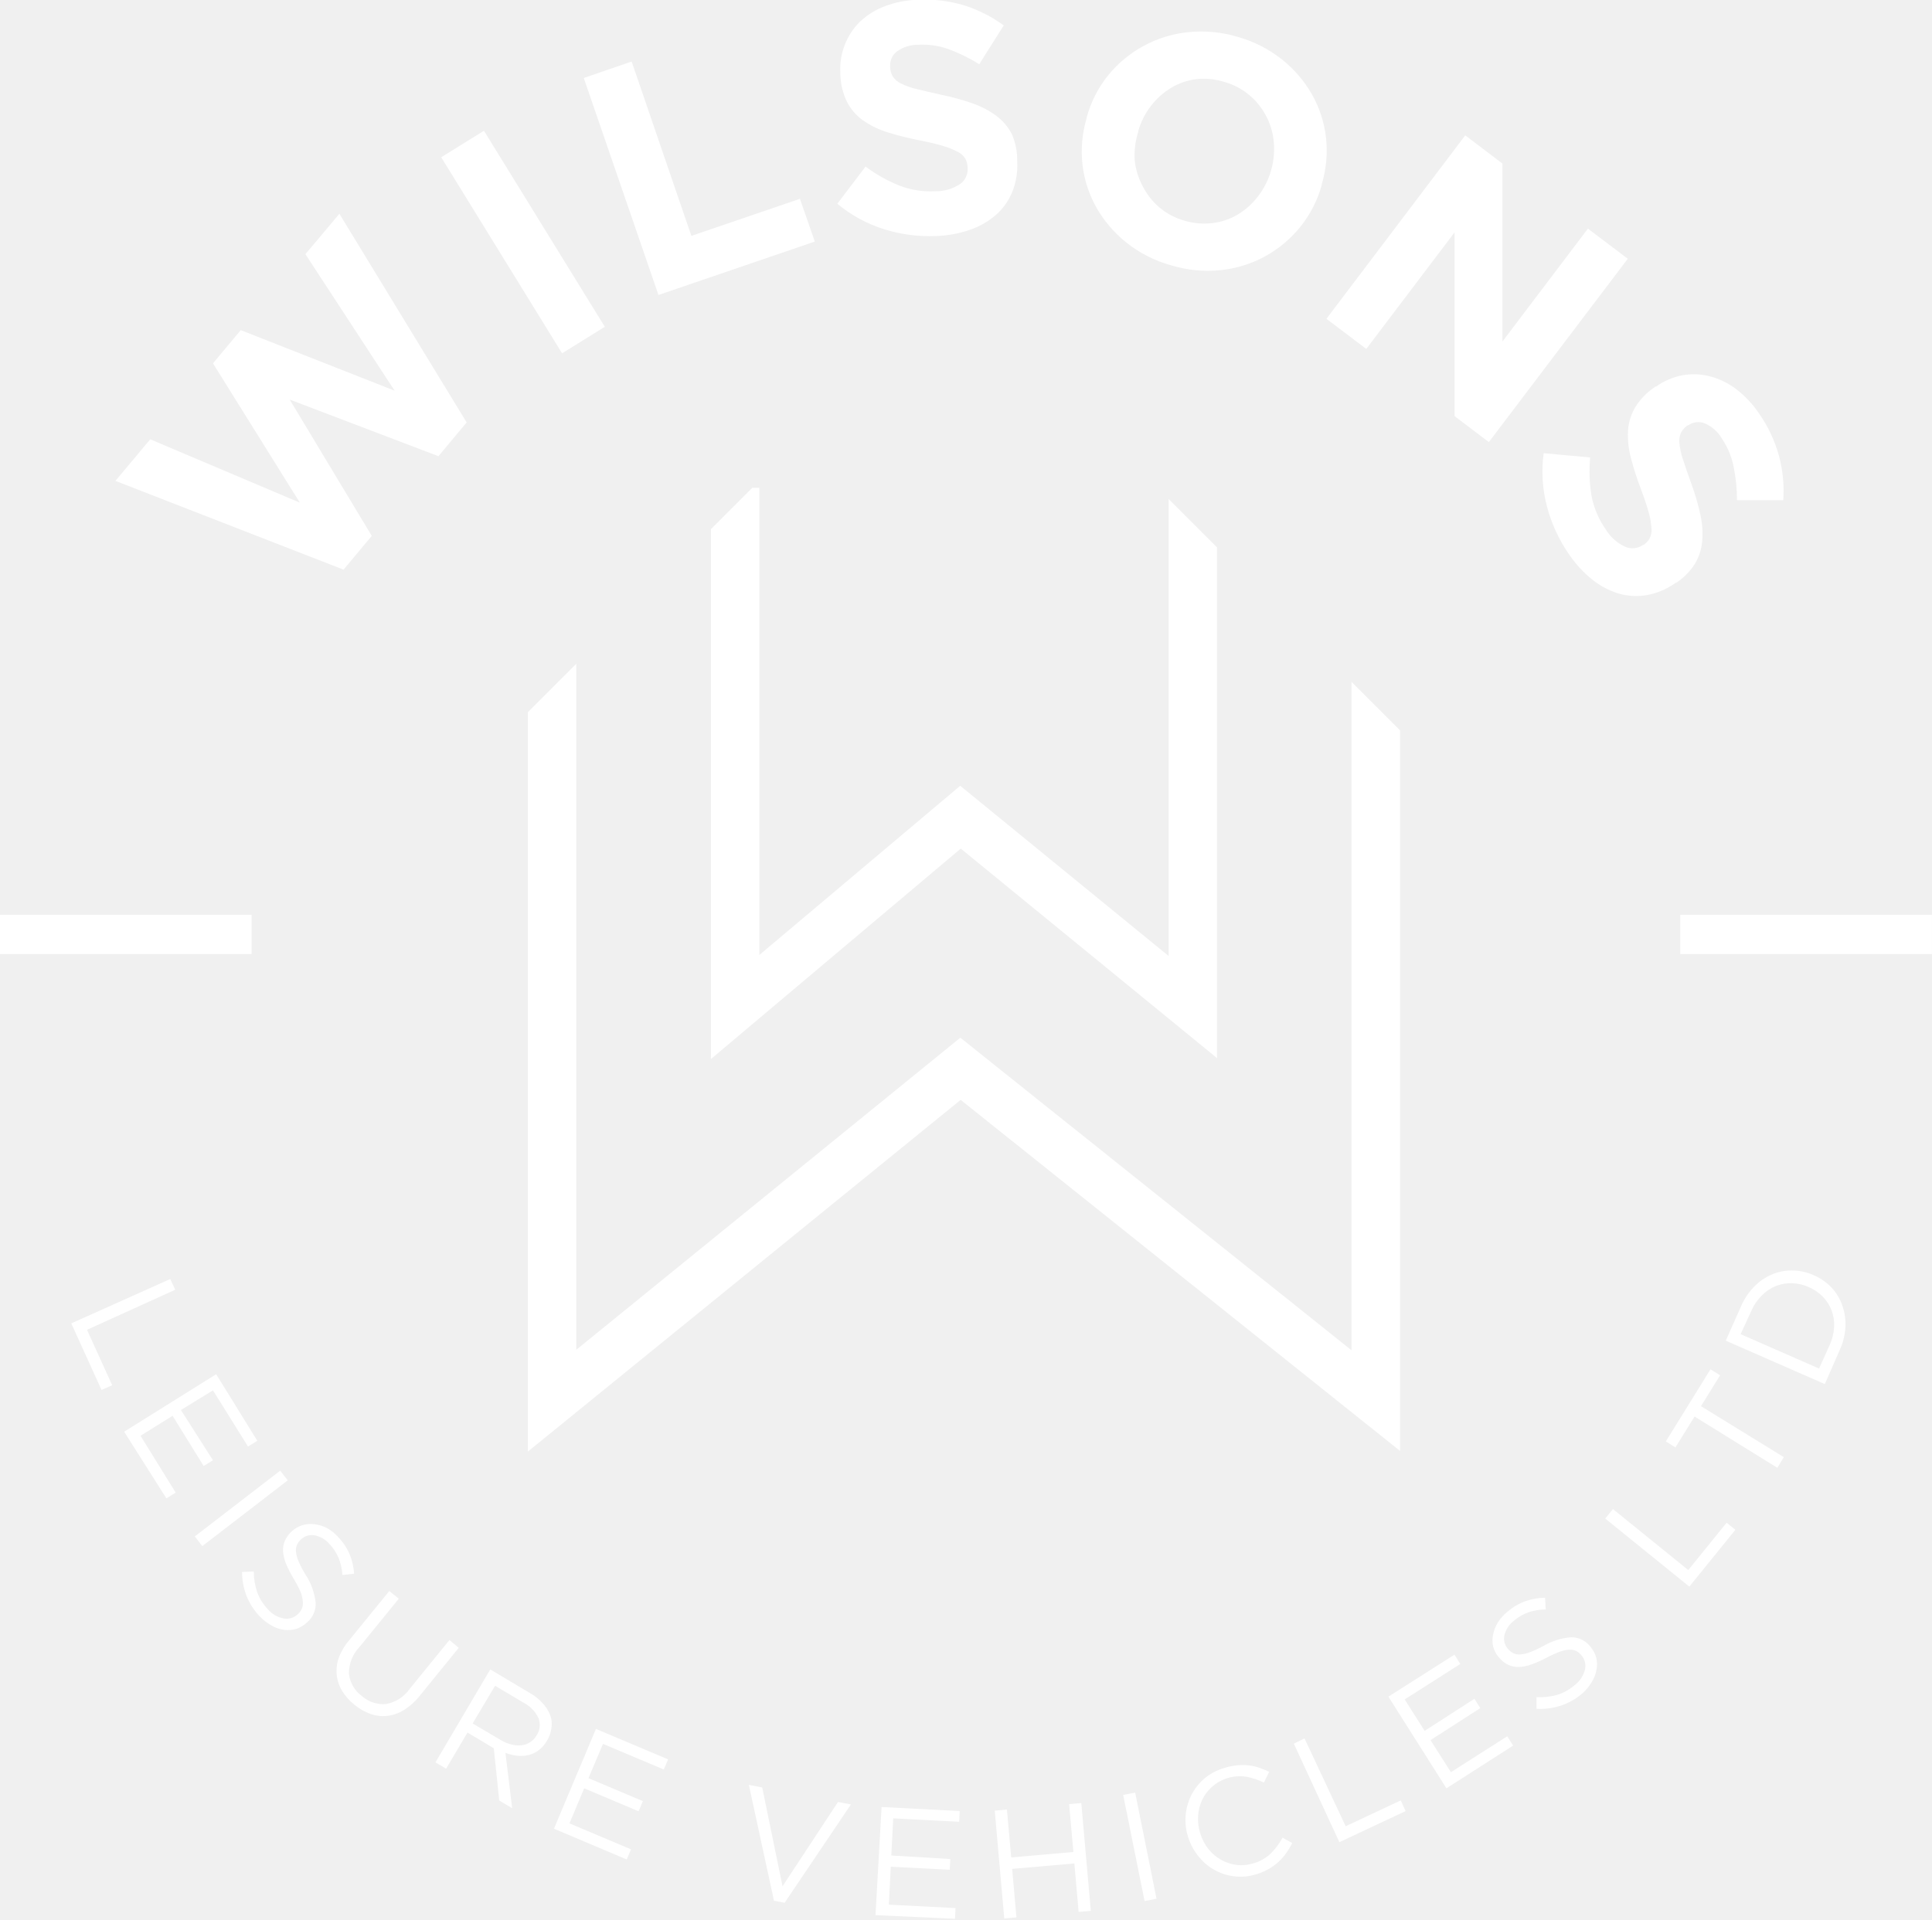
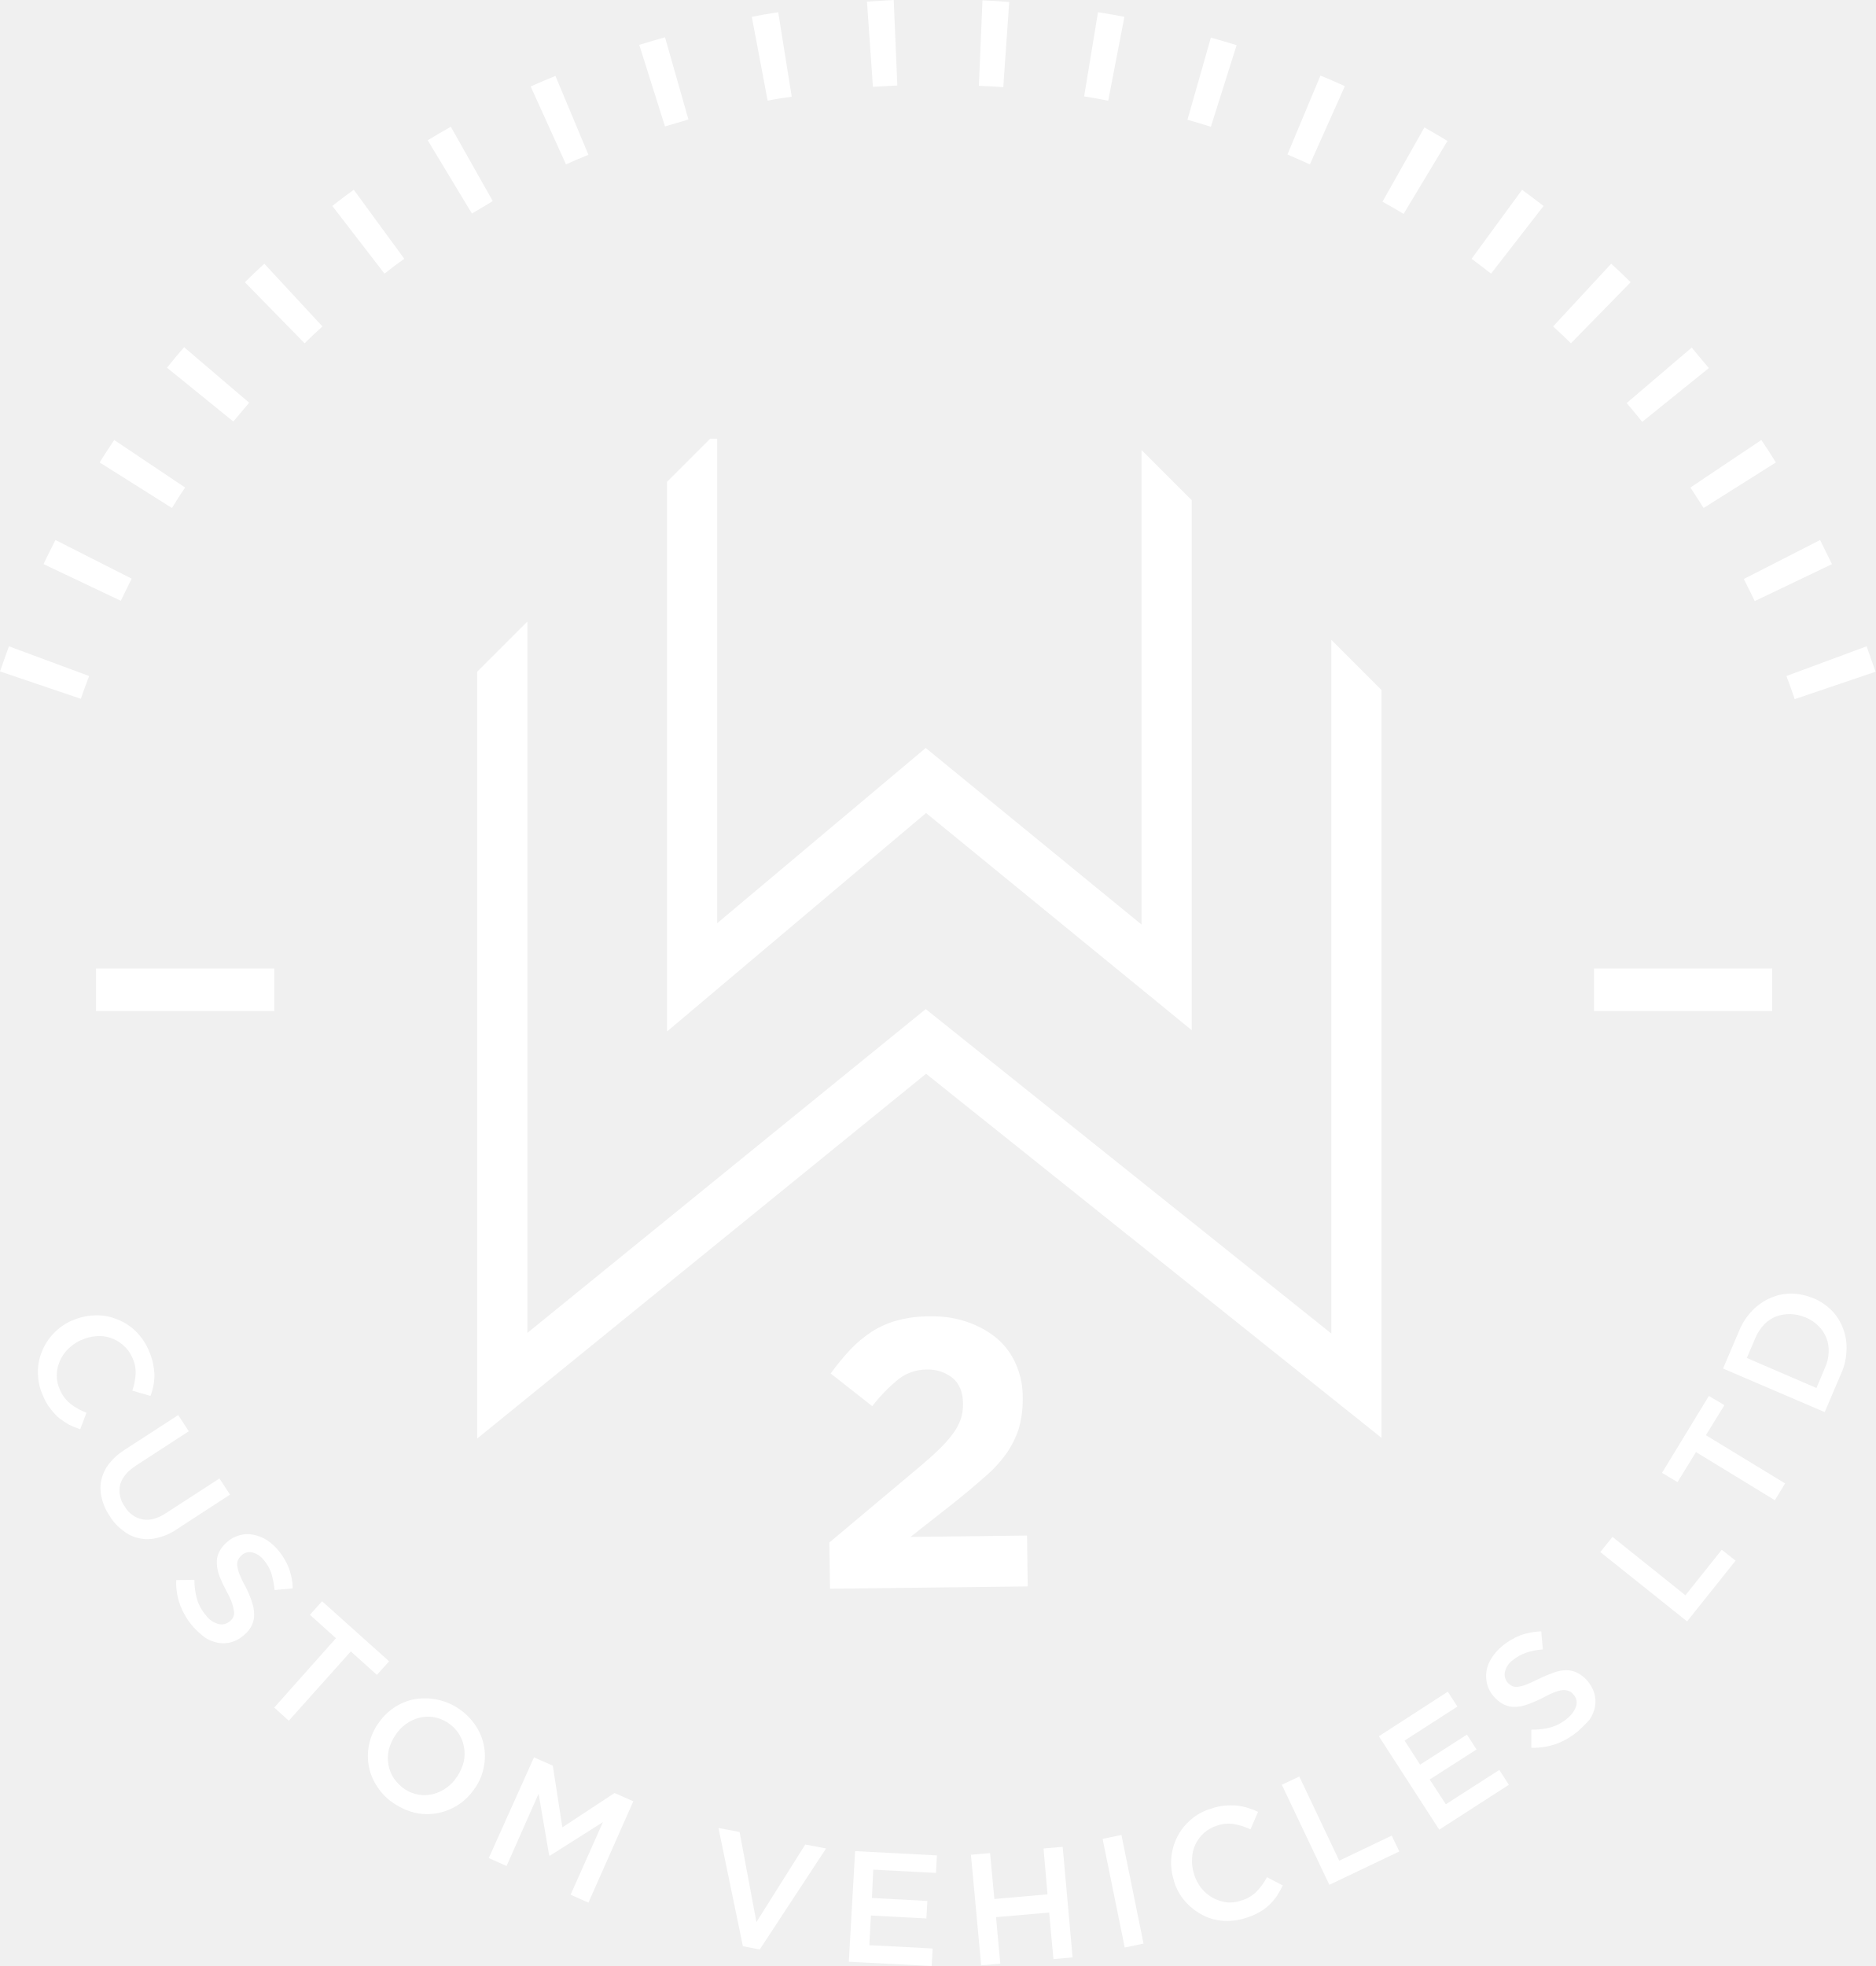
- <svg xmlns="http://www.w3.org/2000/svg" id="Layer_1" data-name="Layer 1" viewBox="0 0 180.8 179.65">
+ <svg xmlns="http://www.w3.org/2000/svg" id="Layer_1" data-name="Layer 1" viewBox="0 0 568.3 595.6">
  <defs>
-     <style>.cls-1{fill:none;}.cls-2,.cls-3{fill:#fff;}.cls-3{stroke:#fff;stroke-miterlimit:10;stroke-width:1.87px;}.cls-4{clip-path:url(#clip-path);}</style>
-     <clipPath id="clip-path" transform="translate(22.93 46.01)">
-       <rect class="cls-1" x="-9.52" y="11.36" width="149.98" height="152.68" transform="translate(81.19 -20.61) rotate(45)" />
+     <style>.cls-1{fill:none;}.cls-2{fill:#fff;}.cls-3{clip-path:url(#clip-path);}</style>
+     <clipPath id="clip-path" transform="translate(-13.7 -121.7)">
+       <rect class="cls-1" x="32.95" y="298.49" width="512.7" height="503.6" transform="translate(-304.38 365.74) rotate(-45)" />
    </clipPath>
  </defs>
-   <path class="cls-2" d="M-12.13-1l3.26-3.89,14,5.93L-3-12l2.6-3.11L14-9.44,5.65-22.22,8.83-26,20.74-6.47,18.1-3.31,4.18-8.61,11.86,4.15,9.22,7.31Z" transform="translate(22.93 46.01)" />
-   <path class="cls-2" d="M18.36-31.29l4-2.48L33.67-15.42l-4,2.48Z" transform="translate(22.93 46.01)" />
-   <path class="cls-2" d="M31.7-38.71l4.48-1.54,5.59,16.32L51.93-27.4l1.39,4-14.63,5Z" transform="translate(22.93 46.01)" />
-   <path class="cls-2" d="M64.71-23.92a14.24,14.24,0,0,1-4.86-.62,12.77,12.77,0,0,1-4.42-2.4l2.64-3.48a14,14,0,0,0,3.11,1.76,8.09,8.09,0,0,0,3.43.55,4.14,4.14,0,0,0,2.26-.64,1.69,1.69,0,0,0,.75-1.53v-0.06a1.87,1.87,0,0,0-.21-0.81,1.72,1.72,0,0,0-.68-0.63,6.83,6.83,0,0,0-1.35-.55q-0.86-.27-2.23-0.54a27,27,0,0,1-3-.75,8.32,8.32,0,0,1-2.3-1.11,4.9,4.9,0,0,1-1.51-1.73,6.24,6.24,0,0,1-.63-2.65v-0.06a6.24,6.24,0,0,1,.43-2.68A6.06,6.06,0,0,1,57.57-44a6.93,6.93,0,0,1,2.31-1.43,9.52,9.52,0,0,1,3-.6,12.89,12.89,0,0,1,4.38.51A12.64,12.64,0,0,1,71-43.63L68.71-40a15.61,15.61,0,0,0-2.9-1.42A7.23,7.23,0,0,0,63-41.82a3.35,3.35,0,0,0-2,.63,1.64,1.64,0,0,0-.63,1.37v0.06a1.94,1.94,0,0,0,.24.9,1.81,1.81,0,0,0,.76.66,6.78,6.78,0,0,0,1.46.52q0.92,0.23,2.32.54a22,22,0,0,1,3,.83,8.14,8.14,0,0,1,2.22,1.19,4.92,4.92,0,0,1,1.41,1.71A6,6,0,0,1,72.26-31v0.06a6.66,6.66,0,0,1-.45,2.87,5.84,5.84,0,0,1-1.52,2.16,7.3,7.3,0,0,1-2.42,1.4A10.79,10.79,0,0,1,64.71-23.92Z" transform="translate(22.93 46.01)" />
-   <path class="cls-2" d="M86.61-21.19a11.74,11.74,0,0,1-4.15-2.13,11.39,11.39,0,0,1-2.8-3.29,10.59,10.59,0,0,1-1.29-4,11,11,0,0,1,.4-4.38l0-.06a10.87,10.87,0,0,1,2-3.91,11.14,11.14,0,0,1,3.28-2.73A11.09,11.09,0,0,1,88.26-43a11.84,11.84,0,0,1,4.66.45,11.73,11.73,0,0,1,4.15,2.13,11.39,11.39,0,0,1,2.8,3.29,10.6,10.6,0,0,1,1.29,4,11.05,11.05,0,0,1-.4,4.38l0,0.06a10.88,10.88,0,0,1-2,3.91A11.14,11.14,0,0,1,95.43-22a11.09,11.09,0,0,1-4.16,1.28A11.85,11.85,0,0,1,86.61-21.19Zm1.28-4.17a6.46,6.46,0,0,0,2.66.23,6,6,0,0,0,2.37-.81,6.81,6.81,0,0,0,1.87-1.68A7.06,7.06,0,0,0,96-30L96-30a7.19,7.19,0,0,0,.28-2.64,6.51,6.51,0,0,0-.69-2.45,6.51,6.51,0,0,0-1.58-2,6.32,6.32,0,0,0-2.36-1.25A6.45,6.45,0,0,0,89-38.6a6,6,0,0,0-2.35.82,6.81,6.81,0,0,0-1.87,1.68,7,7,0,0,0-1.19,2.36l0,0.06A7.17,7.17,0,0,0,83.26-31,6.49,6.49,0,0,0,84-28.59a6.54,6.54,0,0,0,1.57,2A6.28,6.28,0,0,0,87.9-25.36Z" transform="translate(22.93 46.01)" />
-   <path class="cls-2" d="M114.19-33.34l3.48,2.64,0,16.66,8-10.57,3.73,2.82-13,17.16-3.21-2.43,0-17.2-8.26,10.91-3.73-2.82Z" transform="translate(22.93 46.01)" />
-   <path class="cls-2" d="M123.89,5.86a14.24,14.24,0,0,1-2.05-4.45,12.78,12.78,0,0,1-.31-5l4.35,0.4A14,14,0,0,0,126,.36a8.1,8.1,0,0,0,1.35,3.2,4.14,4.14,0,0,0,1.75,1.58A1.7,1.7,0,0,0,130.82,5l0.05,0a1.86,1.86,0,0,0,.57-0.6,1.72,1.72,0,0,0,.18-0.91A6.79,6.79,0,0,0,131.37,2q-0.23-.87-0.72-2.18a26.82,26.82,0,0,1-.95-2.94,8.31,8.31,0,0,1-.28-2.54,4.91,4.91,0,0,1,.66-2.2A6.24,6.24,0,0,1,132-9.83l0.05,0a6.24,6.24,0,0,1,2.5-1.06,6.05,6.05,0,0,1,2.56.11,6.93,6.93,0,0,1,2.44,1.2,9.51,9.51,0,0,1,2.11,2.24,12.88,12.88,0,0,1,1.89,4,12.63,12.63,0,0,1,.4,4.15h-4.33a15.63,15.63,0,0,0-.33-3.21,7.24,7.24,0,0,0-1.11-2.6,3.35,3.35,0,0,0-1.62-1.4,1.63,1.63,0,0,0-1.49.19l-0.05,0a1.94,1.94,0,0,0-.63.68,1.81,1.81,0,0,0-.16,1,6.82,6.82,0,0,0,.33,1.51q0.29,0.91.78,2.26a22.12,22.12,0,0,1,.86,2.95,8.15,8.15,0,0,1,.16,2.51,4.92,4.92,0,0,1-.7,2.1,6,6,0,0,1-1.74,1.75l-0.05,0a6.65,6.65,0,0,1-2.67,1.14,5.84,5.84,0,0,1-2.64-.14,7.29,7.29,0,0,1-2.47-1.3A10.77,10.77,0,0,1,123.89,5.86Z" transform="translate(22.93 46.01)" />
-   <path class="cls-2" d="M-7,73.71l0.47,1-8.26,3.75,2.36,5.19-1,.44-2.83-6.23Z" transform="translate(22.93 46.01)" />
-   <path class="cls-2" d="M-2.7,82.62l3.85,6.23-0.87.54L-3,84.13l-3,1.84L-3,90.67l-0.87.54-2.91-4.7-3,1.87,3.29,5.32-0.87.54L-11.31,88Z" transform="translate(22.93 46.01)" />
-   <path class="cls-2" d="M3.29,91.65L4,92.55l-8,6.16-0.7-.91Z" transform="translate(22.93 46.01)" />
-   <path class="cls-2" d="M1.36,105.27a6,6,0,0,1-1.22-1.9,6.35,6.35,0,0,1-.42-2.24l1.1-.05A6,6,0,0,0,1.13,103a4.61,4.61,0,0,0,1,1.61,2.58,2.58,0,0,0,1.48.87,1.51,1.51,0,0,0,1.32-.39l0,0a1.63,1.63,0,0,0,.38-0.51,1.3,1.3,0,0,0,.1-0.65A2.91,2.91,0,0,0,5.2,103a10.17,10.17,0,0,0-.63-1.21,10.44,10.44,0,0,1-.72-1.4,3.78,3.78,0,0,1-.29-1.18,2.18,2.18,0,0,1,.17-1,2.69,2.69,0,0,1,.65-0.89l0,0a2.48,2.48,0,0,1,1-.57,2.58,2.58,0,0,1,1.11-.09A3.39,3.39,0,0,1,7.63,97a4.07,4.07,0,0,1,1.06.83,5.55,5.55,0,0,1,1.1,1.64,5.92,5.92,0,0,1,.42,1.82l-1.1.12a5,5,0,0,0-.36-1.61,4.33,4.33,0,0,0-.83-1.27A2.43,2.43,0,0,0,6.5,97.7a1.44,1.44,0,0,0-1.25.37l0,0a1.68,1.68,0,0,0-.39.52,1.31,1.31,0,0,0-.09.66,3.08,3.08,0,0,0,.25.91,10.22,10.22,0,0,0,.67,1.26A6,6,0,0,1,6.61,104a2.24,2.24,0,0,1-.79,1.83l0,0a2.66,2.66,0,0,1-1,.62,2.7,2.7,0,0,1-1.15.1,3.17,3.17,0,0,1-1.17-.4A4.55,4.55,0,0,1,1.36,105.27Z" transform="translate(22.93 46.01)" />
-   <path class="cls-2" d="M10.23,113.55a5,5,0,0,1-1.15-1.3,3.61,3.61,0,0,1-.5-1.49,3.77,3.77,0,0,1,.2-1.62,5.45,5.45,0,0,1,1-1.66l3.72-4.57,0.89,0.72-3.67,4.51a3.59,3.59,0,0,0-1,2.48,3,3,0,0,0,1.21,2.12,3,3,0,0,0,2.26.75,3.43,3.43,0,0,0,2.22-1.42l3.72-4.57L20,108.23l-3.66,4.5a5.73,5.73,0,0,1-1.47,1.32,3.81,3.81,0,0,1-1.55.55,3.56,3.56,0,0,1-1.57-.18A5,5,0,0,1,10.23,113.55Z" transform="translate(22.93 46.01)" />
-   <path class="cls-2" d="M22.95,110.25l3.74,2.23a4.85,4.85,0,0,1,1.3,1.09,3.28,3.28,0,0,1,.66,1.26,2.61,2.61,0,0,1,0,1.05,3,3,0,0,1-.4,1.06v0a3,3,0,0,1-.76.87,2.59,2.59,0,0,1-.94.45,3.09,3.09,0,0,1-1.06.07,4.24,4.24,0,0,1-1.12-.27L25,123.24l-1.21-.72-0.51-4.89h0l-2.46-1.47-2,3.38-1-.59Zm1,6.62a3.6,3.6,0,0,0,1,.41,2.56,2.56,0,0,0,.92.07,1.85,1.85,0,0,0,1.42-.93v0a1.75,1.75,0,0,0,.17-1.61,3.06,3.06,0,0,0-1.37-1.43l-2.69-1.6-2.1,3.53Z" transform="translate(22.93 46.01)" />
-   <path class="cls-2" d="M32.84,115.82l6.75,2.85-0.4.95-5.69-2.4-1.36,3.21,5.09,2.15-0.4.95-5.09-2.15-1.38,3.28,5.76,2.43-0.4.95-6.81-2.88Z" transform="translate(22.93 46.01)" />
-   <path class="cls-2" d="M47.15,121.06l1.25,0.24,1.9,9.25,5.19-7.89,1.21,0.23-6.2,9.2-1-.19Z" transform="translate(22.93 46.01)" />
-   <path class="cls-2" d="M59.57,123.13l7.31,0.38-0.05,1-6.17-.32-0.18,3.48L66,128l-0.05,1-5.52-.28-0.18,3.55,6.24,0.32-0.05,1L59,133.25Z" transform="translate(22.93 46.01)" />
-   <path class="cls-2" d="M70.16,123.47l1.14-.1,0.4,4.48,5.82-.51-0.4-4.48,1.14-.1,0.89,10.09-1.14.1-0.4-4.54-5.82.51,0.4,4.54-1.14.1Z" transform="translate(22.93 46.01)" />
-   <path class="cls-2" d="M82.18,122l1.12-.22,2,9.93-1.12.22Z" transform="translate(22.93 46.01)" />
-   <path class="cls-2" d="M94.69,129.41a5,5,0,0,1-5.43-1.62,5.42,5.42,0,0,1-1-1.83v0a5.39,5.39,0,0,1-.24-2,5.24,5.24,0,0,1,.52-1.91,5,5,0,0,1,1.21-1.56,5.06,5.06,0,0,1,1.84-1,6.19,6.19,0,0,1,1.23-.26,5.23,5.23,0,0,1,1.08,0,4.68,4.68,0,0,1,1,.22,7.65,7.65,0,0,1,.94.39l-0.49,1a6.38,6.38,0,0,0-1.63-.54,3.91,3.91,0,0,0-4.14,2.14,4.11,4.11,0,0,0-.39,1.51,4.45,4.45,0,0,0,.2,1.64v0a4.45,4.45,0,0,0,.77,1.48,4.08,4.08,0,0,0,1.18,1,3.89,3.89,0,0,0,1.45.48,3.72,3.72,0,0,0,1.58-.15,3.91,3.91,0,0,0,1.6-.9A6.25,6.25,0,0,0,97.09,126L98,126.5a7.21,7.21,0,0,1-.56.94,5.05,5.05,0,0,1-.71.81,5.24,5.24,0,0,1-.9.66A5.62,5.62,0,0,1,94.69,129.41Z" transform="translate(22.93 46.01)" />
-   <path class="cls-2" d="M98.15,117.2l1-.49,3.85,8.22,5.16-2.42,0.45,1-6.2,2.91Z" transform="translate(22.93 46.01)" />
-   <path class="cls-2" d="M107,112.8l6.18-3.93,0.55,0.87-5.21,3.32,1.87,2.94,4.66-3,0.55,0.87-4.66,3,1.91,3,5.27-3.36,0.55,0.87-6.24,4Z" transform="translate(22.93 46.01)" />
-   <path class="cls-2" d="M125.11,112.53a6,6,0,0,1-2,1.12,6.33,6.33,0,0,1-2.25.29v-1.1a6,6,0,0,0,1.92-.2,4.62,4.62,0,0,0,1.66-.93,2.58,2.58,0,0,0,.95-1.43,1.51,1.51,0,0,0-.32-1.34l0,0a1.63,1.63,0,0,0-.49-0.41,1.29,1.29,0,0,0-.64-0.13,2.89,2.89,0,0,0-.89.19,10.36,10.36,0,0,0-1.24.56,10.49,10.49,0,0,1-1.44.64,3.78,3.78,0,0,1-1.2.23,2.18,2.18,0,0,1-1-.22,2.69,2.69,0,0,1-.85-0.7l0,0a2.48,2.48,0,0,1-.52-1,2.58,2.58,0,0,1,0-1.12,3.38,3.38,0,0,1,.44-1.12,4.06,4.06,0,0,1,.89-1,5.55,5.55,0,0,1,1.69-1,5.92,5.92,0,0,1,1.84-.32l0.06,1.1a5,5,0,0,0-1.63.27,4.37,4.37,0,0,0-1.32.76,2.43,2.43,0,0,0-.91,1.37,1.44,1.44,0,0,0,.3,1.26l0,0a1.67,1.67,0,0,0,.5.42,1.3,1.3,0,0,0,.66.13,3.08,3.08,0,0,0,.92-0.21,10.09,10.09,0,0,0,1.29-.6,6,6,0,0,1,2.58-.8,2.24,2.24,0,0,1,1.79.88l0,0a2.66,2.66,0,0,1,.56,1.07,2.71,2.71,0,0,1,0,1.15,3.18,3.18,0,0,1-.46,1.14A4.56,4.56,0,0,1,125.11,112.53Z" transform="translate(22.93 46.01)" />
-   <path class="cls-2" d="M127.29,96.13l0.72-.89,7.05,5.71,3.59-4.43,0.82,0.66-4.31,5.32Z" transform="translate(22.93 46.01)" />
-   <path class="cls-2" d="M135.65,86.58l-1.79,2.89-0.9-.56,4.18-6.75,0.9,0.56-1.79,2.89L144,90.38l-0.6,1Z" transform="translate(22.93 46.01)" />
-   <path class="cls-2" d="M138.57,79.48L140,76.26a6,6,0,0,1,1.23-1.84,5.13,5.13,0,0,1,1.66-1.14,4.74,4.74,0,0,1,1.91-.37,5,5,0,0,1,2,.44h0a5.09,5.09,0,0,1,1.67,1.16,4.72,4.72,0,0,1,1,1.66,5.25,5.25,0,0,1,.3,2,5.89,5.89,0,0,1-.52,2.15l-1.41,3.22Zm9.72,0.42a4.75,4.75,0,0,0,.42-1.71,3.82,3.82,0,0,0-.24-1.55,3.71,3.71,0,0,0-.82-1.28,4.13,4.13,0,0,0-1.32-.9h0a4.15,4.15,0,0,0-1.56-.36,3.81,3.81,0,0,0-1.5.26,3.88,3.88,0,0,0-1.31.87,4.64,4.64,0,0,0-1,1.47l-1,2.17,7.34,3.22Z" transform="translate(22.93 46.01)" />
-   <rect class="cls-3" x="0.93" y="86.56" width="21.68" height="1.81" />
-   <rect class="cls-3" x="158.18" y="86.56" width="21.68" height="1.81" />
-   <g class="cls-4">
-     <polygon class="cls-2" points="49.4 135.87 49.4 56.37 53.93 56.37 53.93 126.34 89.87 97.13 126.48 126.39 126.48 56.37 131.02 56.37 131.02 135.81 89.9 102.95 49.4 135.87" />
-     <polygon class="cls-2" points="66.53 99.13 66.53 45.66 71.06 45.66 71.06 89.39 89.86 73.55 109.36 89.48 109.36 45.66 113.89 45.66 113.89 99.04 89.91 79.43 66.53 99.13" />
+   <path class="cls-2" d="M557.5,333.5c-.8-2.4-1.6-4.7-2.5-7l24.3-9c.9,2.5,1.8,5.1,2.7,7.7Zm-519.3-.1-24.5-8.3c.9-2.5,1.8-5.1,2.7-7.6l24.3,9C39.9,328.7,39,331,38.2,333.4Zm507.2-29.6c-1.1-2.2-2.2-4.5-3.3-6.7l23.1-11.8c1.2,2.4,2.4,4.9,3.6,7.3Zm-495.1-.1L26.9,292.6c1.1-2.4,2.4-4.9,3.6-7.3L53.6,297C52.5,299.2,51.4,301.5,50.3,303.7Zm479.6-28.1c-1.3-2.1-2.7-4.2-4-6.2L547.4,255c1.5,2.2,3,4.5,4.4,6.8Zm-464.1,0L43.9,261.8c1.4-2.3,2.9-4.5,4.4-6.8l21.5,14.4C68.4,271.4,67.1,273.5,65.8,275.6Zm445.5-26.1c-1.5-1.9-3.1-3.8-4.7-5.7L526.3,227c1.7,2.1,3.5,4.2,5.2,6.2Zm-426.9-.1L64.3,233.1c1.7-2.1,3.4-4.2,5.2-6.2l19.7,16.8Zm405.3-23.7q-2.55-2.55-5.4-5.1l17.6-19c2,1.8,4,3.7,5.9,5.6Zm-383.7,0L87.9,207.2c1.9-1.9,3.9-3.8,5.9-5.6l17.6,19Q108.7,223,106,225.7Zm359.5-21.1c-1.9-1.5-3.9-3-5.9-4.5l15.3-20.9c2.2,1.6,4.3,3.2,6.5,4.9Zm-335.3,0-15.8-20.5c2.1-1.7,4.3-3.3,6.5-4.9l15.3,20.9Q133.2,202.2,130.2,204.6ZM439,186.5c-2.1-1.3-4.3-2.5-6.4-3.7l12.7-22.5c2.3,1.3,4.7,2.7,7,4.1Zm-282.3-.1-13.4-22.2c2.3-1.4,4.7-2.8,7-4.1L163,182.6C161,183.9,158.8,185.1,156.7,186.4Zm253.9-14.9c-2.2-1-4.5-2-6.8-3l10-23.9c2.5,1,5,2.1,7.4,3.2Zm-225.4,0-10.7-23.6c2.5-1.1,5-2.2,7.5-3.2l10,23.9C189.7,169.5,187.4,170.5,185.2,171.5Zm195.4-11.4c-2.4-.7-4.7-1.5-7.1-2.1l7.1-24.9c2.6.7,5.2,1.5,7.8,2.3ZM215.2,160l-7.8-24.7c2.6-.8,5.2-1.6,7.8-2.3l7.1,24.9C219.9,158.6,217.5,159.3,215.2,160Zm134.3-7.8c-2.4-.5-4.9-.9-7.3-1.3l4.2-25.5c2.6.4,5.3.9,8,1.4Zm-103.2,0-4.8-25.4c2.6-.5,5.3-1,8-1.4l4.1,25.6C251.2,151.3,248.7,151.7,246.3,152.2Zm71.4-4.1c-2.5-.2-5-.3-7.4-.4l1.1-25.9c2.7.1,5.4.3,8.1.5Zm-39.5-.1-1.8-25.8c2.7-.2,5.4-.3,8.1-.5l1.1,25.9C283.1,147.7,280.6,147.9,278.2,148Z" transform="translate(-13.7 -121.7)" />
+   <path class="cls-2" d="M265,589l26.7-22.4c2.5-2.1,4.7-4,6.4-5.7a35.57,35.57,0,0,0,4.3-4.8,17.52,17.52,0,0,0,2.4-4.4,14.05,14.05,0,0,0,.7-4.7c0-3.5-1.1-6.1-3.1-7.8a11.93,11.93,0,0,0-7.9-2.6,13.91,13.91,0,0,0-8.4,2.8,49.46,49.46,0,0,0-8.1,8.3l-12.6-9.9a78.08,78.08,0,0,1,6-7.3,36.56,36.56,0,0,1,6.5-5.4,27.53,27.53,0,0,1,7.8-3.4,35.76,35.76,0,0,1,9.7-1.2,31.76,31.76,0,0,1,11.4,1.7,28.35,28.35,0,0,1,8.9,4.9,21.56,21.56,0,0,1,5.8,7.8,24.63,24.63,0,0,1,2.1,10.3v.2a31.84,31.84,0,0,1-1.2,9.1,28.48,28.48,0,0,1-3.8,7.6,39.19,39.19,0,0,1-6.6,7.1q-4.05,3.6-9.3,7.8l-13.1,10.3,35.3-.4.2,15.4-59.9.7Z" transform="translate(-13.7 -121.7)" />
+   <path class="cls-2" d="M26.8,544.7a16.51,16.51,0,0,1-1.6-6.8,15.91,15.91,0,0,1,1.1-6.5,17.31,17.31,0,0,1,9.1-9.6h.1a17.77,17.77,0,0,1,6.7-1.6,15.84,15.84,0,0,1,6.5,1,16.63,16.63,0,0,1,5.7,3.4,18.06,18.06,0,0,1,4.2,5.8,24,24,0,0,1,1.4,4,25.79,25.79,0,0,1,.5,3.6,18.7,18.7,0,0,1-.3,3.4,19.17,19.17,0,0,1-.9,3.2L53.8,543a19.17,19.17,0,0,0,1-5.1,10.47,10.47,0,0,0-1.1-5.1,10,10,0,0,0-2.7-3.6,11.13,11.13,0,0,0-3.8-2.2,10.68,10.68,0,0,0-4.4-.5,12.57,12.57,0,0,0-4.5,1.2h-.1a13.58,13.58,0,0,0-3.9,2.7,11.52,11.52,0,0,0-2.5,3.7,10.7,10.7,0,0,0-.9,4.3,9.76,9.76,0,0,0,1,4.4,10.51,10.51,0,0,0,3.3,4.3,19.12,19.12,0,0,0,4.7,2.6l-1.9,5a34.55,34.55,0,0,1-3.4-1.4,26.06,26.06,0,0,1-3-2,17.58,17.58,0,0,1-2.6-2.8A15.75,15.75,0,0,1,26.8,544.7Z" transform="translate(-13.7 -121.7)" />
+   <path class="cls-2" d="M46.9,580.9a15.66,15.66,0,0,1-2.4-5.5,11.88,11.88,0,0,1-.1-5.3,12.22,12.22,0,0,1,2.3-4.9,18.39,18.39,0,0,1,4.8-4.3l16.2-10.5,3.2,4.9-16,10.4c-2.6,1.7-4.2,3.6-4.8,5.8a8.11,8.11,0,0,0,1.4,6.6,8,8,0,0,0,5.4,3.9c2.1.4,4.5-.2,7.1-1.9l16.2-10.5,3.2,4.9-16,10.4a17.08,17.08,0,0,1-6.1,2.7,11.42,11.42,0,0,1-5.5.1,11.25,11.25,0,0,1-4.8-2.3A14.94,14.94,0,0,1,46.9,580.9Z" transform="translate(-13.7 -121.7)" />
+   <path class="cls-2" d="M72.2,614.5a21.64,21.64,0,0,1-3.9-6.5,19.26,19.26,0,0,1-1.2-7.6l5.5-.1a21.58,21.58,0,0,0,.8,5.9,13.9,13.9,0,0,0,2.8,5,7,7,0,0,0,3.7,2.5,3.78,3.78,0,0,0,3.4-.8l.1-.1a3.05,3.05,0,0,0,1-1.3,3.08,3.08,0,0,0,.2-1.7,17.55,17.55,0,0,0-.6-2.5,27.43,27.43,0,0,0-1.7-3.6,43.83,43.83,0,0,1-2.1-4.5,11.8,11.8,0,0,1-.8-3.9,6.51,6.51,0,0,1,.7-3.4,8.77,8.77,0,0,1,2.5-3.1l.1-.1a9,9,0,0,1,3.6-1.9,8.59,8.59,0,0,1,3.9-.2,12.24,12.24,0,0,1,3.9,1.4,14.38,14.38,0,0,1,3.6,3,19.54,19.54,0,0,1,3.5,5.7,18.46,18.46,0,0,1,1.2,6.2l-5.5.5a24.26,24.26,0,0,0-1-5.1,11.33,11.33,0,0,0-2.3-4,6.14,6.14,0,0,0-3.5-2.3,3.47,3.47,0,0,0-3.1.8l-.1.1a4.86,4.86,0,0,0-1.1,1.4,3.46,3.46,0,0,0-.2,1.8,11.34,11.34,0,0,0,.7,2.6,30.3,30.3,0,0,0,1.8,3.7,27.34,27.34,0,0,1,1.9,4.5,11.51,11.51,0,0,1,.7,3.9,7.25,7.25,0,0,1-.7,3.3,8.65,8.65,0,0,1-2.3,2.9l-.1.1a10.22,10.22,0,0,1-3.8,2.1,9,9,0,0,1-4,.2,11.19,11.19,0,0,1-4-1.6A27,27,0,0,1,72.2,614.5Z" transform="translate(-13.7 -121.7)" />
+   <path class="cls-2" d="M115.5,618l-7.9-7.1,3.7-4.1L131.6,625l-3.7,4.1L120,622l-18.8,21-4.4-4Z" transform="translate(-13.7 -121.7)" />
+   <path class="cls-2" d="M133.3,668.2a16.9,16.9,0,0,1-5.2-5.1,16.53,16.53,0,0,1-2.6-12.7,17.21,17.21,0,0,1,2.6-6.3l.1-.1a17.28,17.28,0,0,1,10.9-7.5,18.49,18.49,0,0,1,18.6,7.8,16.53,16.53,0,0,1,2.6,12.7,16.54,16.54,0,0,1-2.6,6.3l-.1.1a17.28,17.28,0,0,1-10.9,7.5,16.77,16.77,0,0,1-6.7.1A19.53,19.53,0,0,1,133.3,668.2Zm3-4.5a10.48,10.48,0,0,0,4.3,1.7,10.82,10.82,0,0,0,4.4-.2,12.26,12.26,0,0,0,4-1.9,11.58,11.58,0,0,0,3.2-3.4l.1-.1a14.89,14.89,0,0,0,1.9-4.3,11.37,11.37,0,0,0,.1-4.5,11,11,0,0,0-1.6-4.1,11.44,11.44,0,0,0-7.6-5,10.82,10.82,0,0,0-4.4.2,12.26,12.26,0,0,0-4,1.9,11.58,11.58,0,0,0-3.2,3.4l-.1.1a14.89,14.89,0,0,0-1.9,4.3,11.37,11.37,0,0,0-.1,4.5,11,11,0,0,0,1.6,4.1A12.94,12.94,0,0,0,136.3,663.7Z" transform="translate(-13.7 -121.7)" />
+   <path class="cls-2" d="M175.5,654.1l5.7,2.5,2.9,18.7,15.8-10.4,5.7,2.5L192,698.1l-5.4-2.4,9.8-22-16.1,10.2-.2-.1-3.2-18.7L167.2,687l-5.4-2.4Z" transform="translate(-13.7 -121.7)" />
+   <path class="cls-2" d="M231.4,675.5l6.4,1.2,5.1,27.3,14.8-23.5,6.3,1.2-20.1,30.6-5.1-1Z" transform="translate(-13.7 -121.7)" />
+   <path class="cls-2" d="M272.8,682.5l24.8,1.3-.3,5.3-19-1-.4,8.6,16.8.9-.3,5.3-16.8-.9-.5,9,19.2,1-.3,5.3L270.9,716Z" transform="translate(-13.7 -121.7)" />
+   <path class="cls-2" d="M307.9,683.6l5.8-.5L315,697l16.1-1.4-1.2-13.9,5.8-.5,3,33.5-5.8.5-1.3-14.1-16.1,1.4,1.3,14.1-5.8.5Z" transform="translate(-13.7 -121.7)" />
+   <path class="cls-2" d="M347.8,678.8l5.7-1.2,6.7,32.9-5.7,1.2Z" transform="translate(-13.7 -121.7)" />
+   <path class="cls-2" d="M391,702.8a18.15,18.15,0,0,1-6.9.8,15.4,15.4,0,0,1-6.3-1.9,18.07,18.07,0,0,1-5.1-4.1,16.39,16.39,0,0,1-3.3-6.1v-.1a17.87,17.87,0,0,1-.8-6.8,17.46,17.46,0,0,1,1.8-6.4,17.17,17.17,0,0,1,4.1-5.2,16,16,0,0,1,6.3-3.4,16.91,16.91,0,0,1,4.1-.9,21.61,21.61,0,0,1,3.6,0,19.42,19.42,0,0,1,3.3.7,19.78,19.78,0,0,1,3.1,1.2l-2.3,5.3a19.37,19.37,0,0,0-5-1.6,10.42,10.42,0,0,0-5.2.5,10.69,10.69,0,0,0-3.9,2.2,11,11,0,0,0-2.6,3.5,10.43,10.43,0,0,0-1,4.3,12.17,12.17,0,0,0,.6,4.6v.1a13,13,0,0,0,2.2,4.2,11.68,11.68,0,0,0,3.4,2.9,12.47,12.47,0,0,0,4.1,1.4,10,10,0,0,0,4.5-.5,10.8,10.8,0,0,0,4.7-2.7,19.22,19.22,0,0,0,3.2-4.4l4.8,2.5a33,33,0,0,1-1.8,3.2,20.41,20.41,0,0,1-2.3,2.7,16.56,16.56,0,0,1-3,2.2A19.69,19.69,0,0,1,391,702.8Z" transform="translate(-13.7 -121.7)" />
+   <path class="cls-2" d="M402.1,662.4l5.3-2.5,12.1,25.5,15.9-7.6,2.3,4.8-21.2,10.1Z" transform="translate(-13.7 -121.7)" />
+   <path class="cls-2" d="M431.5,647.7l20.9-13.5,2.9,4.5-16,10.3,4.7,7.3,14.2-9.1,2.9,4.5-14.2,9.1,4.9,7.5L468,657.9l2.9,4.5L449.8,676Z" transform="translate(-13.7 -121.7)" />
+   <path class="cls-2" d="M491.8,646.2a22.59,22.59,0,0,1-6.5,3.8,21.26,21.26,0,0,1-7.6,1.2v-5.5a21.71,21.71,0,0,0,5.9-.7,13.61,13.61,0,0,0,5.1-2.8,7.9,7.9,0,0,0,2.6-3.7,3.52,3.52,0,0,0-.8-3.4l-.1-.1a3.05,3.05,0,0,0-1.3-1,4.31,4.31,0,0,0-1.7-.3,9.87,9.87,0,0,0-2.5.6,27.44,27.44,0,0,0-3.6,1.7,42.88,42.88,0,0,1-4.6,2,11.8,11.8,0,0,1-3.9.8,7.67,7.67,0,0,1-3.4-.7,10,10,0,0,1-3.1-2.5l-.1-.1a9,9,0,0,1-1.9-3.6,10.27,10.27,0,0,1-.2-3.9,10.48,10.48,0,0,1,1.5-3.9,16.4,16.4,0,0,1,3-3.5,20.88,20.88,0,0,1,5.8-3.5,22,22,0,0,1,6.3-1.2l.5,5.5a19.22,19.22,0,0,0-5.1,1,12.75,12.75,0,0,0-4.1,2.3,6.13,6.13,0,0,0-2.3,3.5,3.74,3.74,0,0,0,.7,3.1l.1.1a4.86,4.86,0,0,0,1.4,1.1,3.46,3.46,0,0,0,1.8.2,11.33,11.33,0,0,0,2.6-.7c1-.4,2.3-1,3.7-1.7,1.6-.8,3.2-1.4,4.5-1.9a11.51,11.51,0,0,1,3.9-.7,7.31,7.31,0,0,1,3.3.8,10.12,10.12,0,0,1,2.9,2.3l.1.1a11.05,11.05,0,0,1,2.1,3.8,9,9,0,0,1,.2,4,10.76,10.76,0,0,1-1.6,3.9A40.73,40.73,0,0,1,491.8,646.2Z" transform="translate(-13.7 -121.7)" />
+   <path class="cls-2" d="M498.6,591.9l3.7-4.6L524.4,605l11-13.8,4.2,3.3-14.7,18.4Z" transform="translate(-13.7 -121.7)" />
+   <path class="cls-2" d="M527.6,561.6l-5.6,9.1-4.7-2.8,14.2-23.3,4.7,2.8-5.6,9.1,24,14.6-3.1,5.1Z" transform="translate(-13.7 -121.7)" />
+   <path class="cls-2" d="M535.8,536.3l4.9-11.5a19,19,0,0,1,4-6.1,17,17,0,0,1,5.5-3.8,15.14,15.14,0,0,1,6.3-1.3,17.39,17.39,0,0,1,6.6,1.4h.1a16.83,16.83,0,0,1,5.6,3.8,15,15,0,0,1,3.4,5.5,16.06,16.06,0,0,1,1,6.6,18.44,18.44,0,0,1-1.7,7.1l-4.9,11.5Zm30.9-.3a11.89,11.89,0,0,0,1.1-4.7,10.25,10.25,0,0,0-3.1-7.9,12.1,12.1,0,0,0-3.9-2.6h-.1a12.2,12.2,0,0,0-4.5-1,12.51,12.51,0,0,0-4.3.7,10.33,10.33,0,0,0-3.6,2.4,13.29,13.29,0,0,0-2.7,4.1l-2.6,6.1,21.1,9.1Z" transform="translate(-13.7 -121.7)" />
+   <rect class="cls-2" x="29.1" y="293.4" width="54" height="12.9" />
+   <rect class="cls-2" x="483" y="293.4" width="54" height="12.9" />
+   <g class="cls-3">
+     <polygon class="cls-2" points="144.6 435.8 144.6 168.9 159.8 168.9 159.8 403.8 280.5 305.7 403.4 404 403.4 168.9 418.6 168.9 418.6 435.6 280.6 325.3 144.6 435.8" />
+     <polygon class="cls-2" points="202.1 312.5 202.1 132.9 217.3 132.9 217.3 279.7 280.5 226.6 345.9 280.1 345.9 132.9 361.1 132.9 361.1 312.1 280.6 246.3 202.1 312.5" />
  </g>
</svg>
